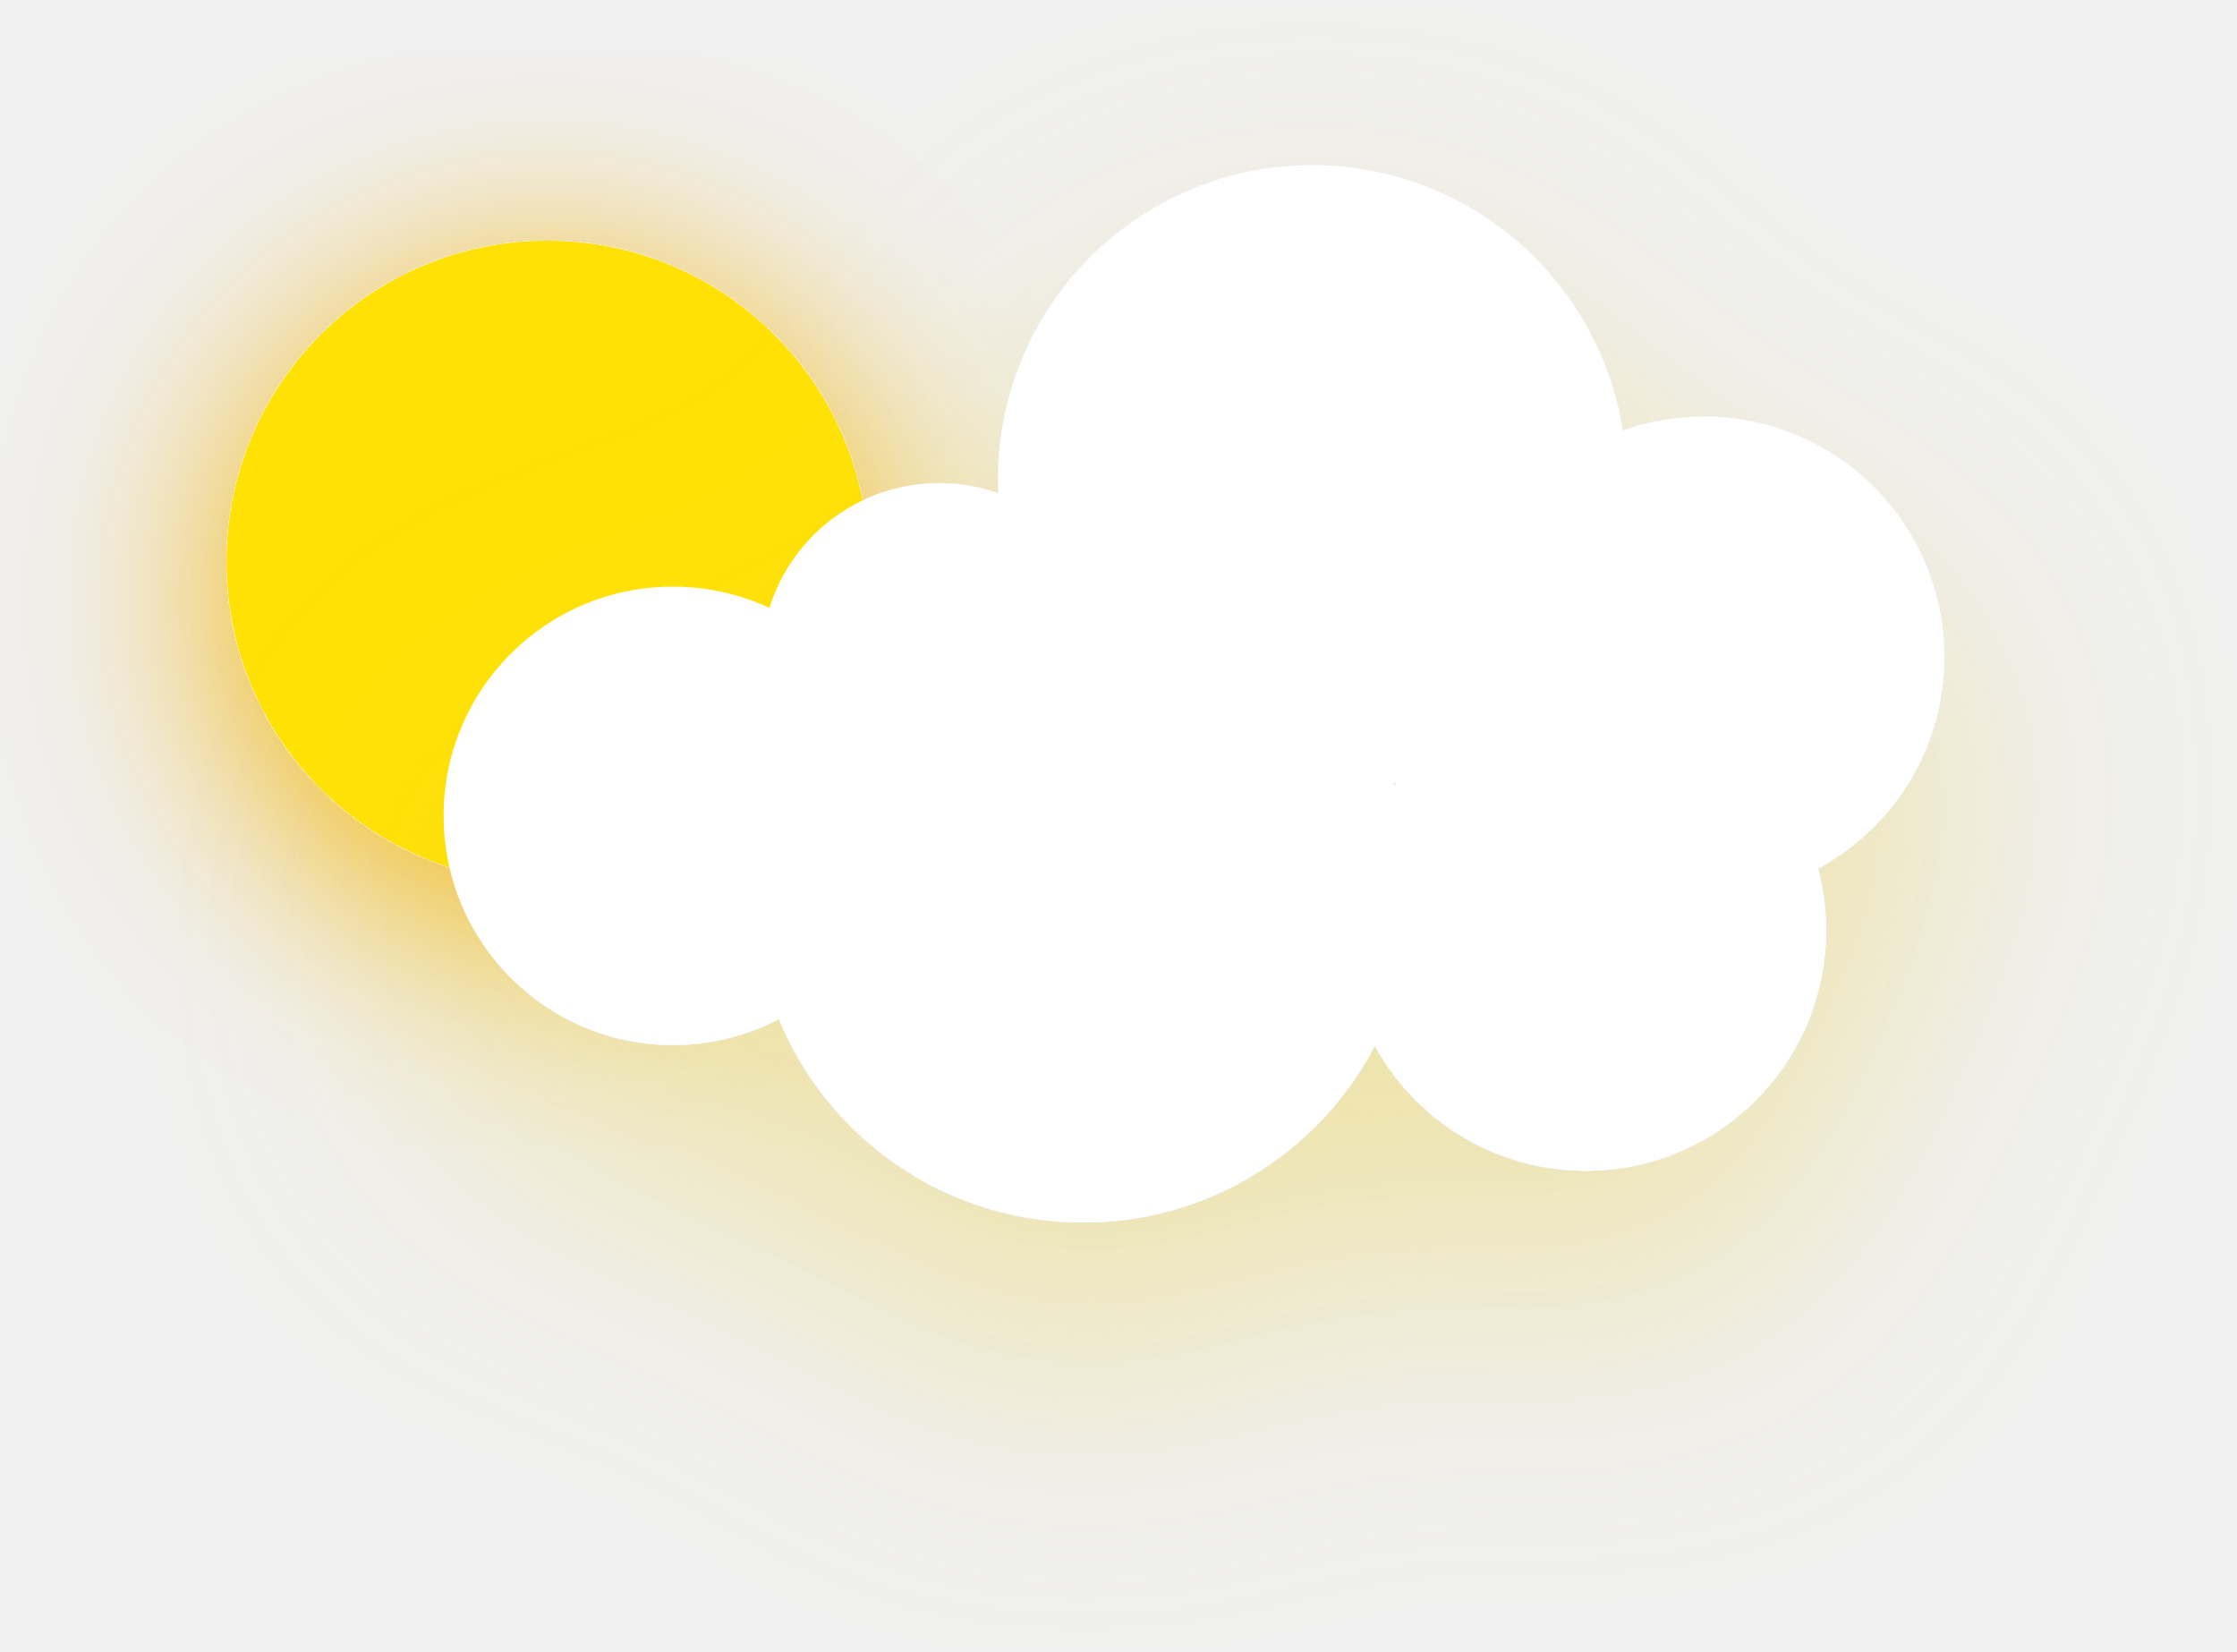
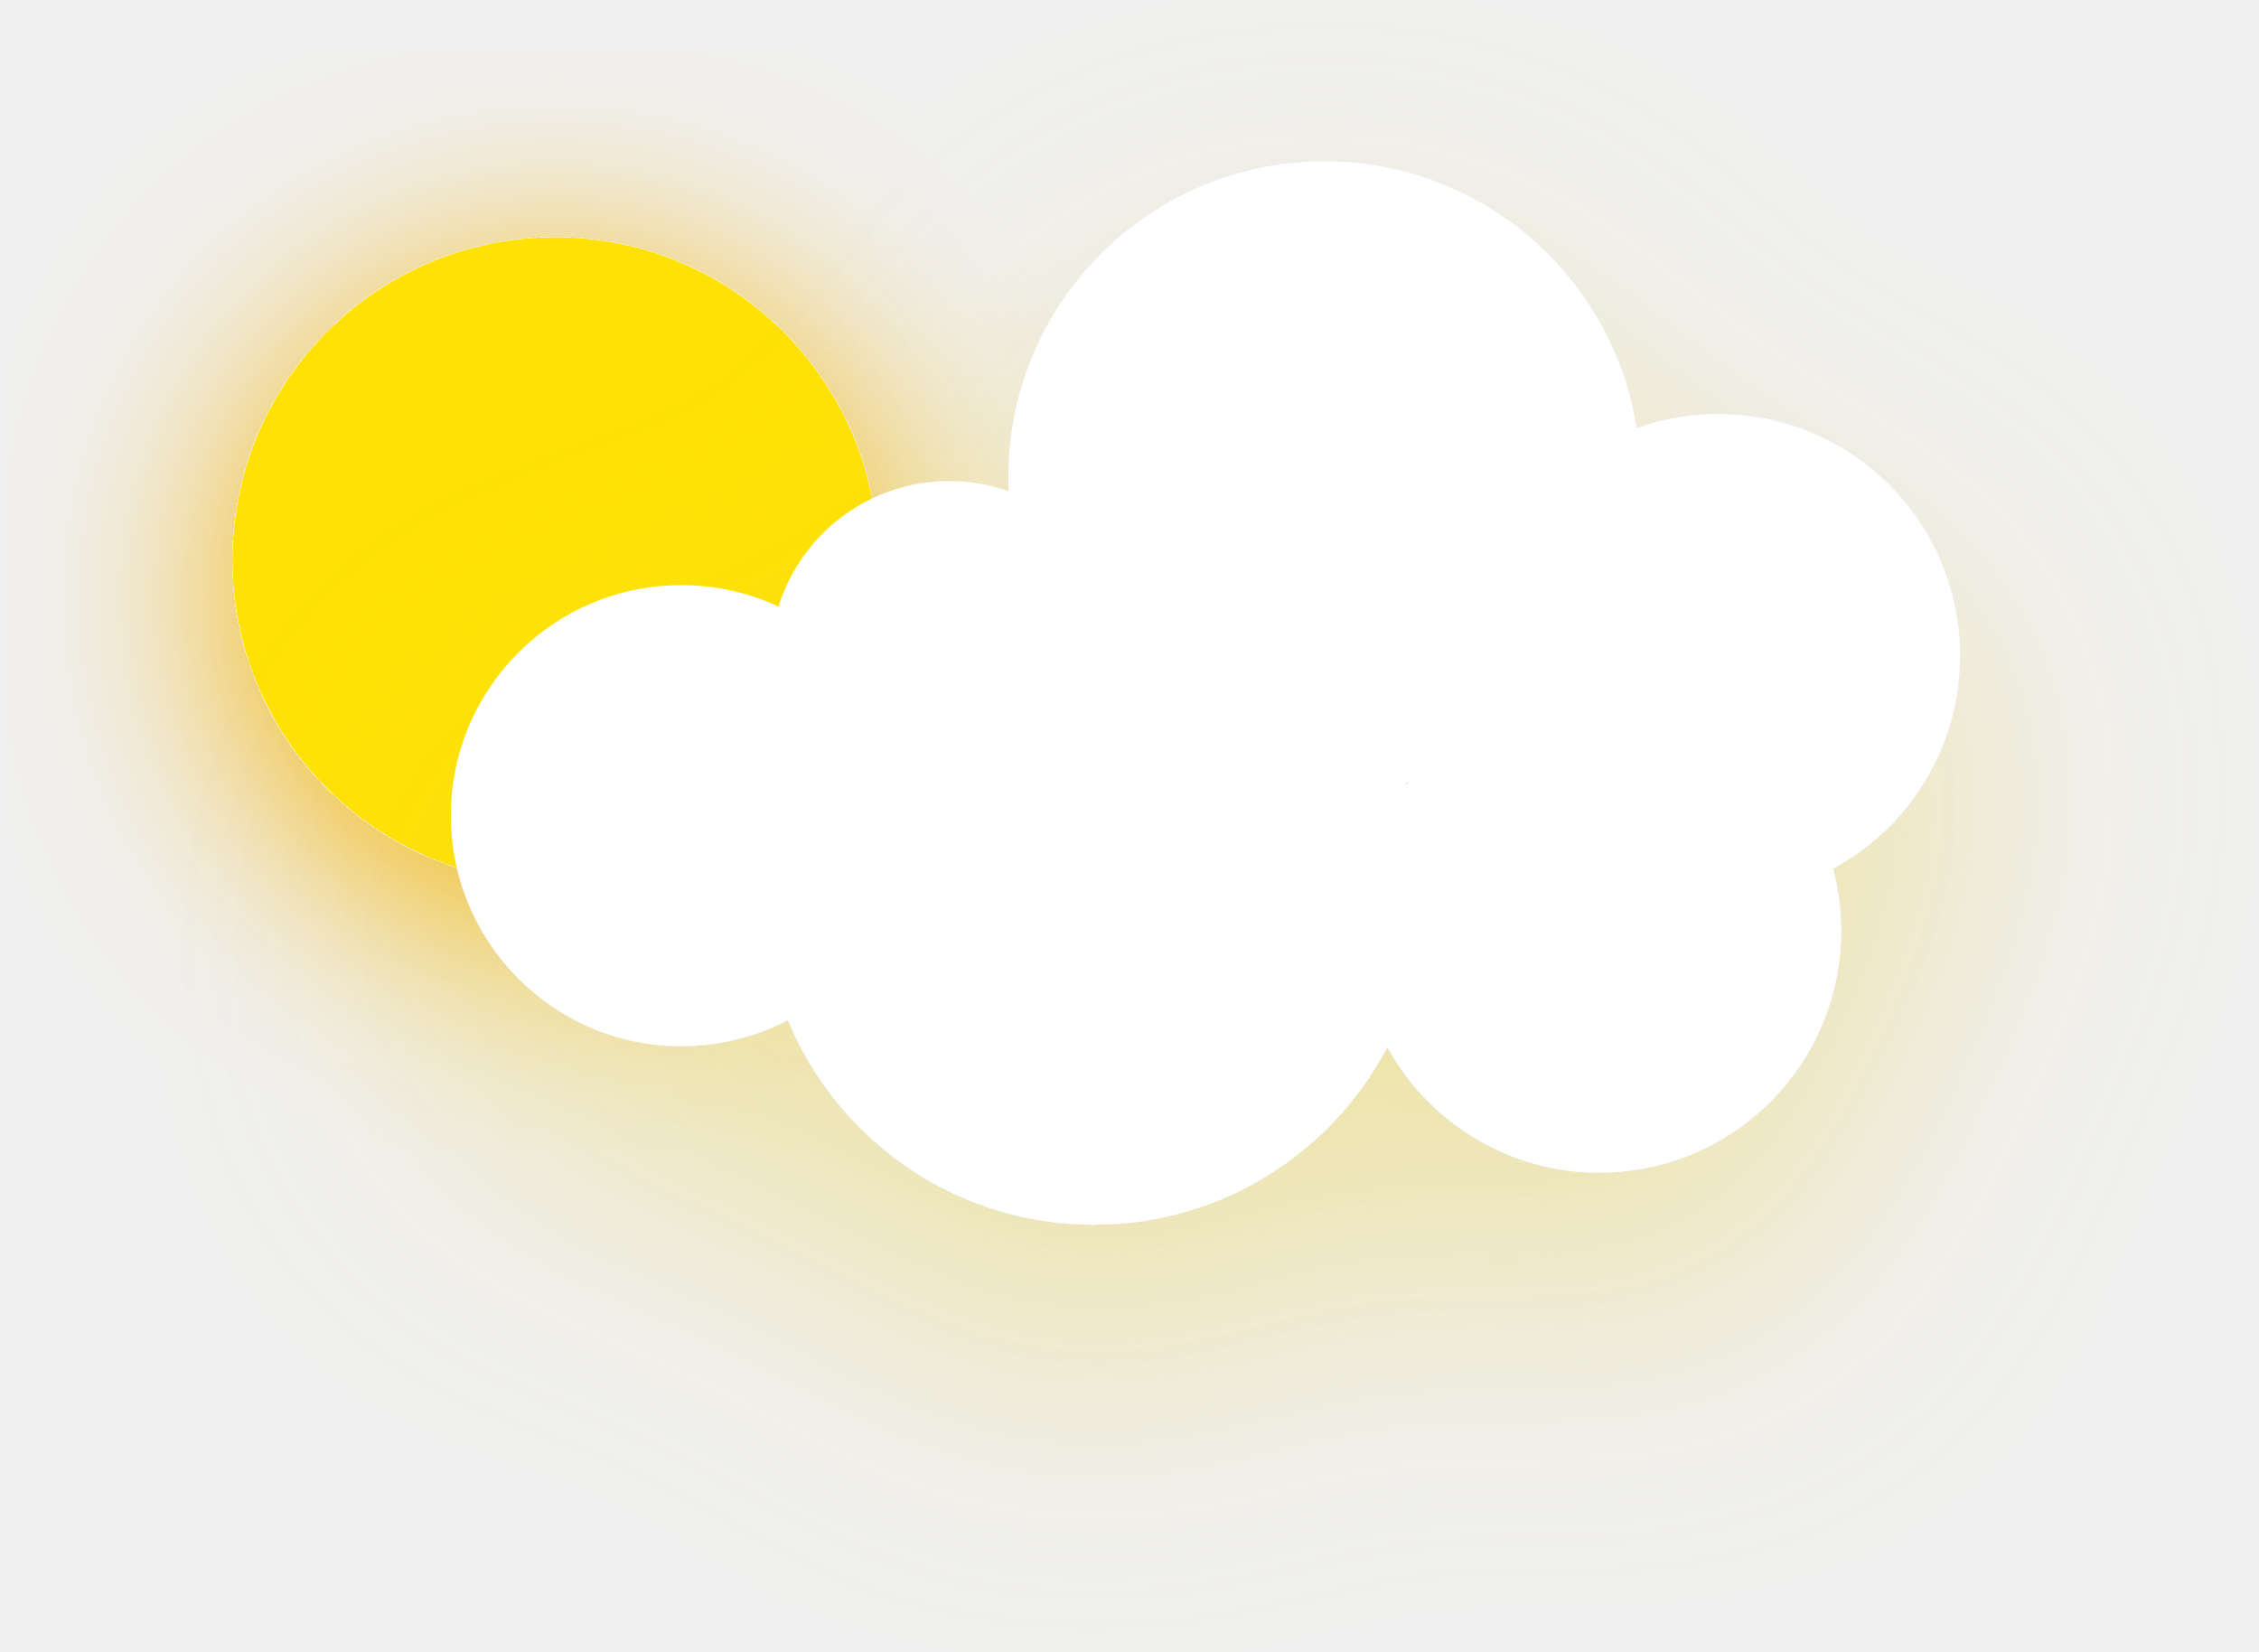
- <svg xmlns="http://www.w3.org/2000/svg" width="237" height="175" viewBox="0 0 237 175" fill="none">
-   <g filter="url(#filter0_d_850_525)">
-     <circle cx="58" cy="59.5" r="34" fill="#FFE204" />
+ <svg xmlns="http://www.w3.org/2000/svg" width="238" height="174" viewBox="0 0 238 174" fill="none">
+   <g filter="url(#filter0_d_6299_139607)">
+     <circle cx="58.5" cy="59" r="34" fill="#FFE204" />
  </g>
-   <g filter="url(#filter1_d_850_525)">
-     <circle cx="71.28" cy="86.423" r="24.28" fill="white" />
-     <circle cx="99.475" cy="69.976" r="18.797" fill="white" />
-     <circle cx="139.028" cy="50.787" r="33.287" fill="white" />
-     <circle cx="180.539" cy="69.584" r="25.454" fill="white" />
-     <circle cx="168.007" cy="98.563" r="25.454" fill="white" />
-     <circle cx="114.748" cy="94.647" r="34.853" fill="white" />
+   <g filter="url(#filter1_d_6299_139607)">
+     <circle cx="71.78" cy="85.92" r="24.28" fill="white" />
+     <circle cx="99.977" cy="69.477" r="18.797" fill="white" />
+     <circle cx="139.529" cy="50.287" r="33.287" fill="white" />
+     <circle cx="181.037" cy="69.079" r="25.454" fill="white" />
+     <circle cx="168.509" cy="98.064" r="25.454" fill="white" />
+     <circle cx="115.248" cy="94.15" r="34.853" fill="white" />
  </g>
  <defs>
-     <filter id="filter0_d_850_525" x="0" y="5.5" width="116" height="116" filterUnits="userSpaceOnUse" color-interpolation-filters="sRGB">
+     <filter id="filter0_d_6299_139607" x="0.5" y="5" width="116" height="116" filterUnits="userSpaceOnUse" color-interpolation-filters="sRGB">
      <feFlood flood-opacity="0" result="BackgroundImageFix" />
      <feColorMatrix in="SourceAlpha" type="matrix" values="0 0 0 0 0 0 0 0 0 0 0 0 0 0 0 0 0 0 127 0" result="hardAlpha" />
      <feOffset dy="4" />
      <feGaussianBlur stdDeviation="12" />
      <feComposite in2="hardAlpha" operator="out" />
      <feColorMatrix type="matrix" values="0 0 0 0 0.953 0 0 0 0 0.699 0 0 0 0 0 0 0 0 1 0" />
-       <feBlend mode="normal" in2="BackgroundImageFix" result="effect1_dropShadow_850_525" />
-       <feBlend mode="normal" in="SourceGraphic" in2="effect1_dropShadow_850_525" result="shape" />
+       <feBlend mode="normal" in2="BackgroundImageFix" result="effect1_dropShadow_6299_139607" />
+       <feBlend mode="normal" in="SourceGraphic" in2="effect1_dropShadow_6299_139607" result="shape" />
    </filter>
-     <filter id="filter1_d_850_525" x="16" y="0.5" width="220.993" height="174" filterUnits="userSpaceOnUse" color-interpolation-filters="sRGB">
+     <filter id="filter1_d_6299_139607" x="16.5" y="0" width="220.992" height="174" filterUnits="userSpaceOnUse" color-interpolation-filters="sRGB">
      <feFlood flood-opacity="0" result="BackgroundImageFix" />
      <feColorMatrix in="SourceAlpha" type="matrix" values="0 0 0 0 0 0 0 0 0 0 0 0 0 0 0 0 0 0 127 0" result="hardAlpha" />
      <feOffset dy="14" />
      <feGaussianBlur stdDeviation="15.5" />
      <feComposite in2="hardAlpha" operator="out" />
      <feColorMatrix type="matrix" values="0 0 0 0 0.92 0 0 0 0 0.813 0 0 0 0 0.205 0 0 0 0.38 0" />
-       <feBlend mode="normal" in2="BackgroundImageFix" result="effect1_dropShadow_850_525" />
-       <feBlend mode="normal" in="SourceGraphic" in2="effect1_dropShadow_850_525" result="shape" />
+       <feBlend mode="normal" in2="BackgroundImageFix" result="effect1_dropShadow_6299_139607" />
+       <feBlend mode="normal" in="SourceGraphic" in2="effect1_dropShadow_6299_139607" result="shape" />
    </filter>
  </defs>
</svg>
